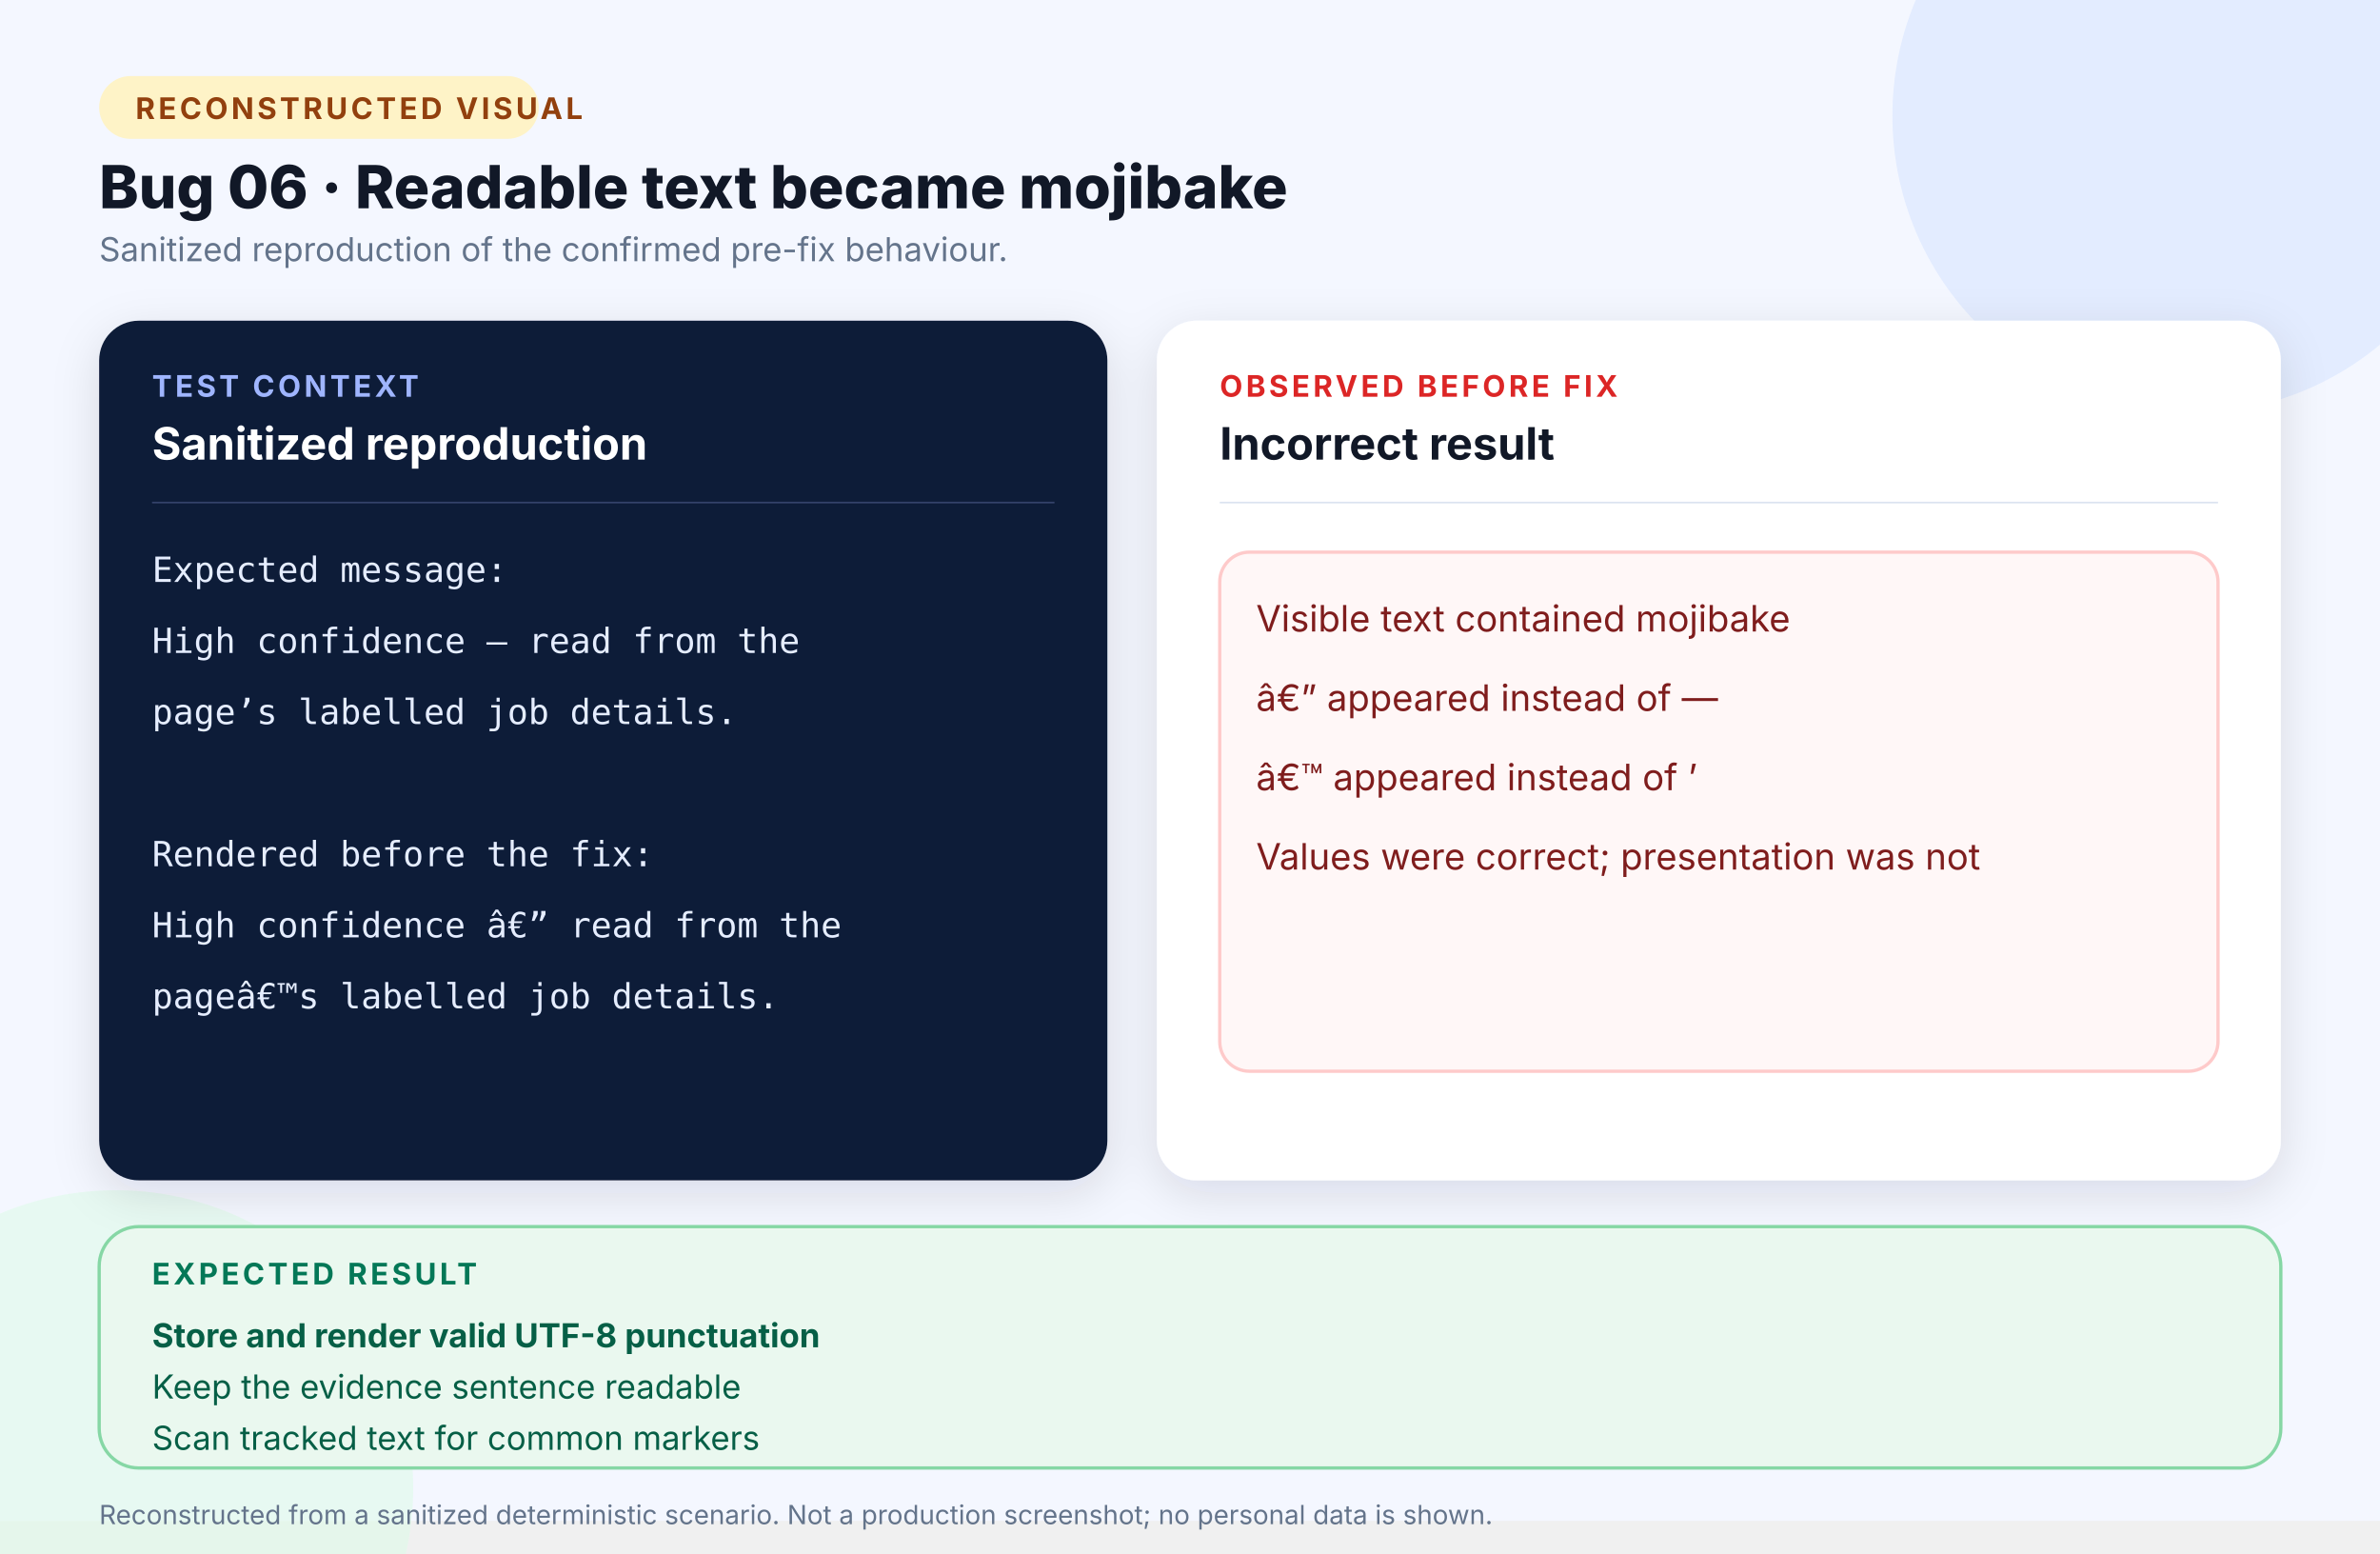
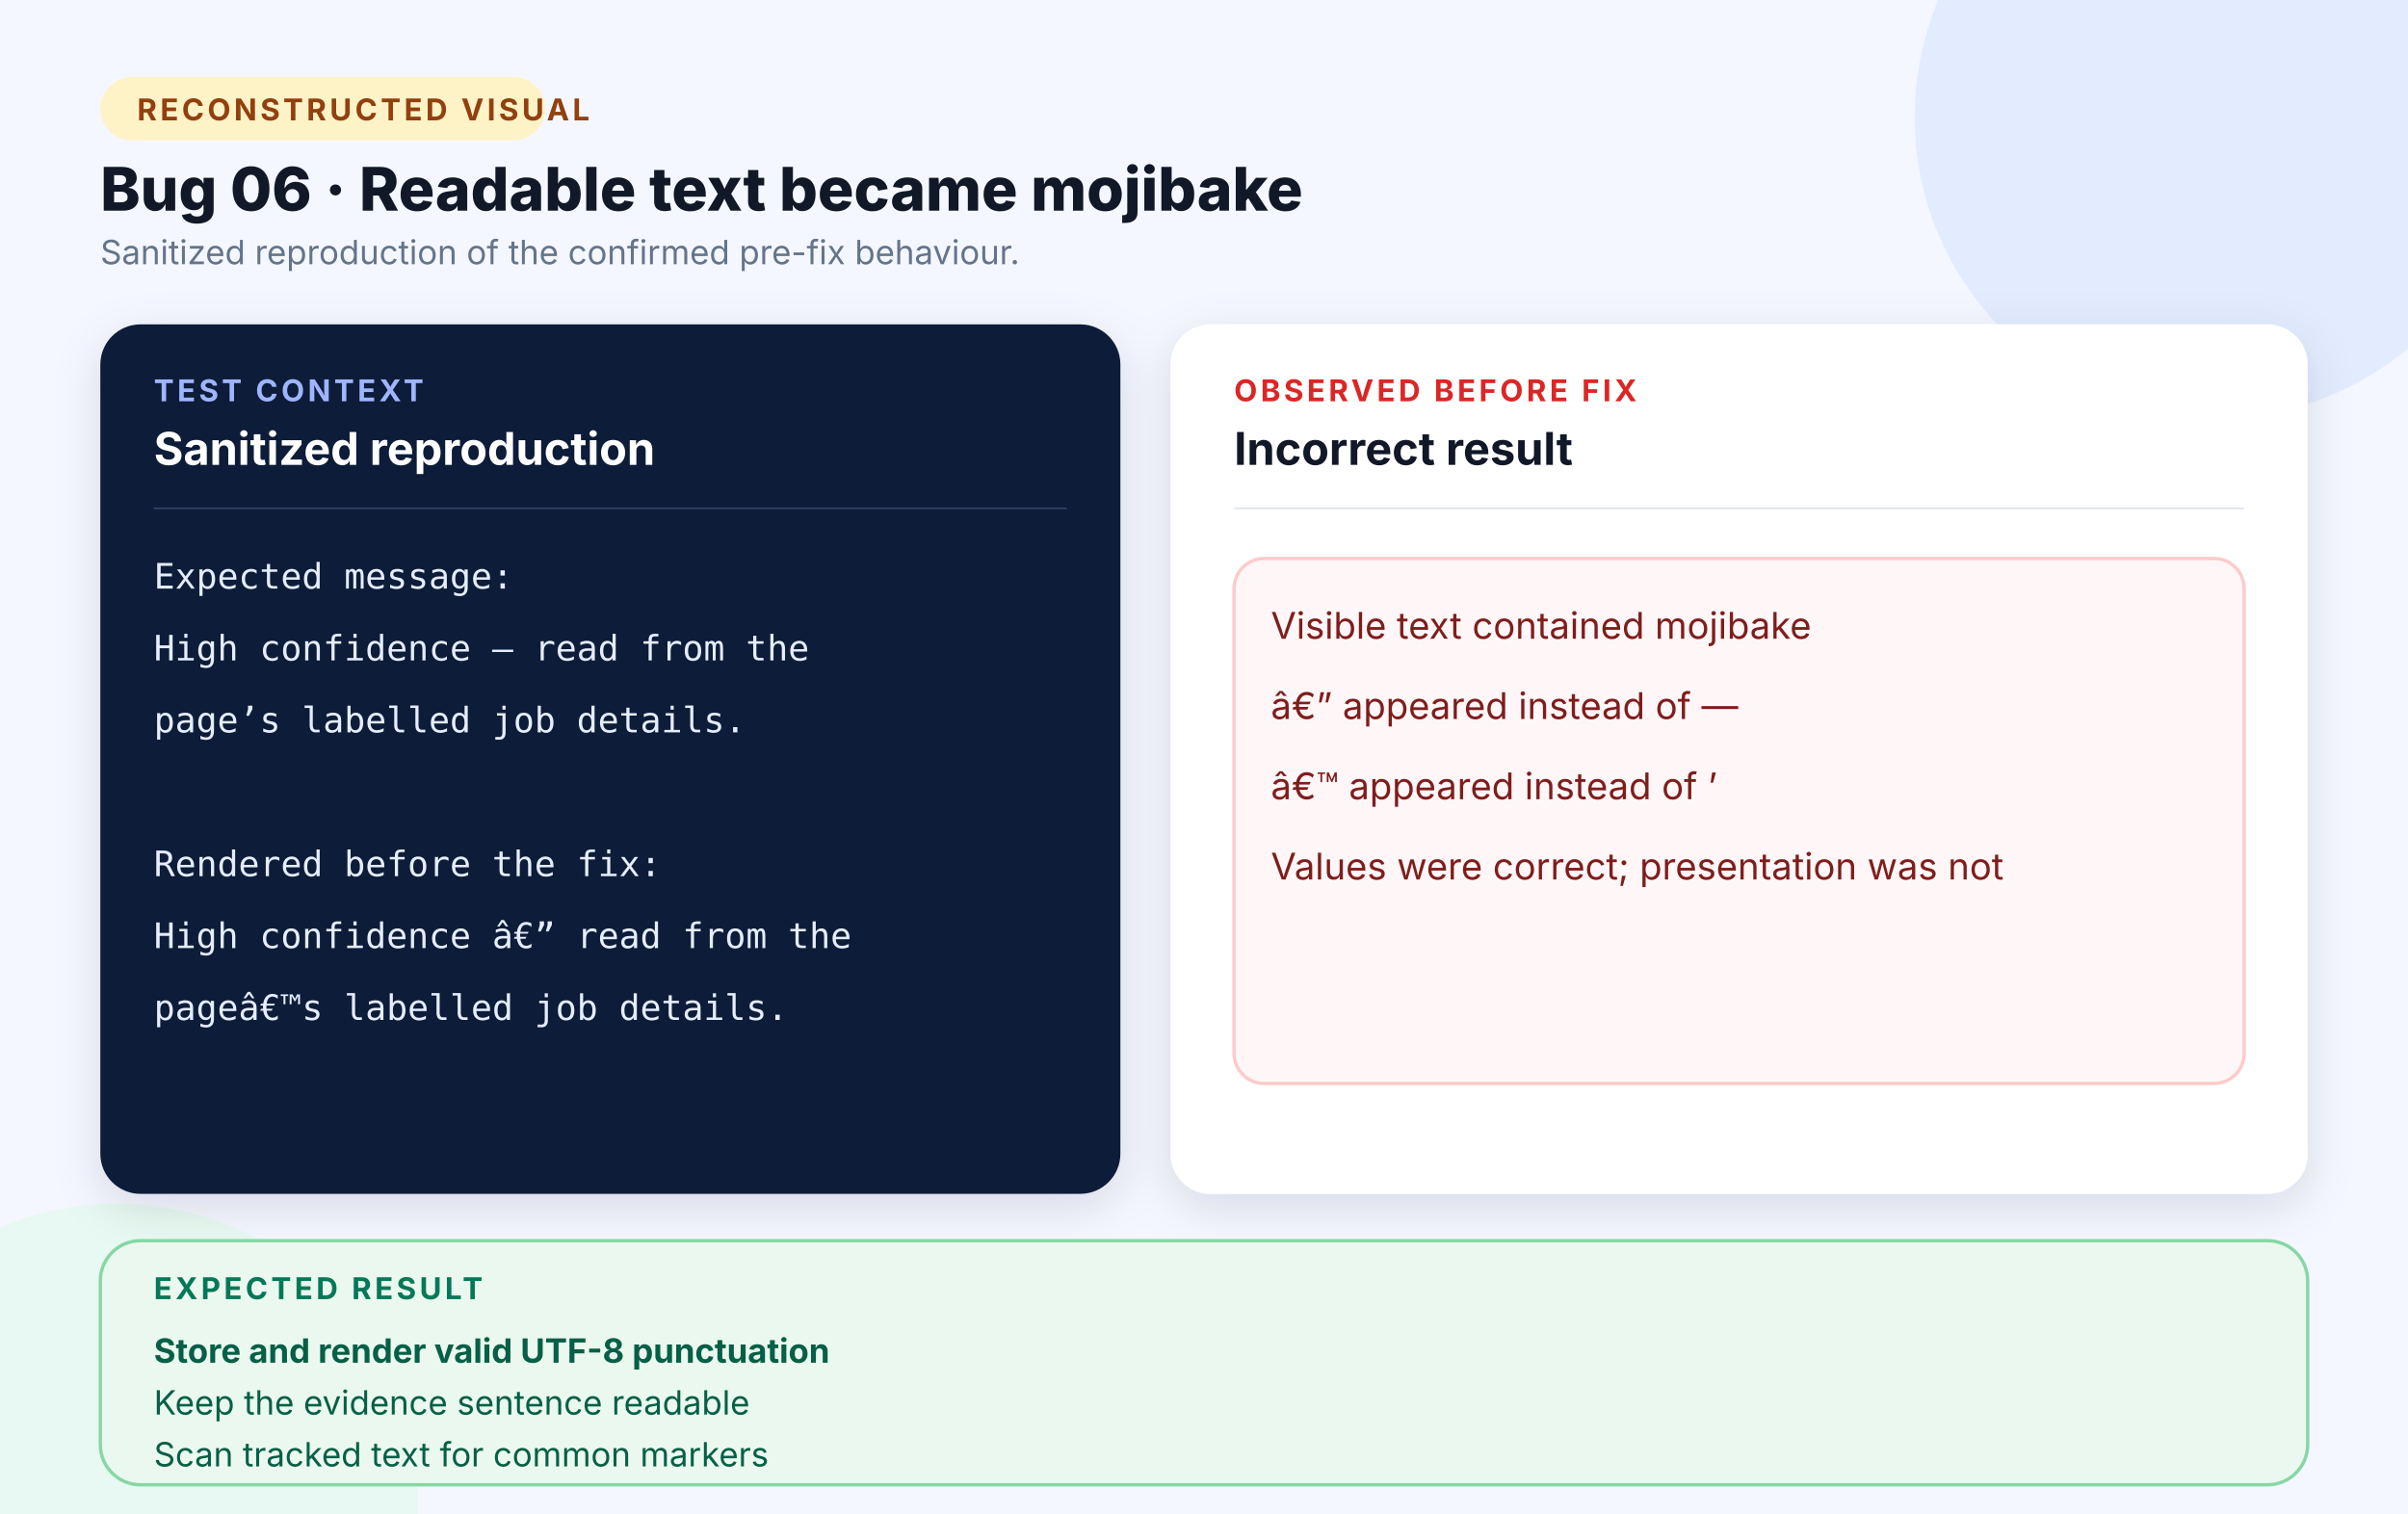
- <svg xmlns="http://www.w3.org/2000/svg" width="1440" height="940" viewBox="0 0 1440 940" role="img" aria-labelledby="title desc">
+ <svg xmlns="http://www.w3.org/2000/svg" width="1440" height="905" viewBox="0 0 1440 905" role="img" aria-labelledby="title desc">
  <defs>
    <filter id="s" x="-10%" y="-10%" width="120%" height="130%">
      <feDropShadow dx="0" dy="8" stdDeviation="14" flood-color="#0f172a" flood-opacity=".12" />
    </filter>
    <style>.sans{font-family:Inter,"Segoe UI",Arial,sans-serif}.mono{font-family:"Cascadia Code",Consolas,monospace}.tag{font-size:18px;font-weight:700;letter-spacing:2px}.line{font-size:21px;fill:#e5edff}.obs{font-size:22px;fill:#7f1d1d}.exp{font-size:20px;fill:#065f46}.strong{font-weight:750}.muted{fill:#64748b}</style>
  </defs>
  <rect width="1440" height="920" fill="#f4f7ff" />
  <circle cx="1325" cy="70" r="180" fill="#dbe7ff" opacity=".7" />
  <circle cx="70" cy="900" r="180" fill="#dcfce7" opacity=".55" />
  <g class="sans">
    <rect x="60" y="46" width="266" height="38" rx="19" fill="#fef3c7" />
    <text x="82" y="72" class="tag" fill="#92400e">RECONSTRUCTED VISUAL</text>
    <text x="60" y="126" font-size="36" font-weight="800" fill="#111827">Bug 06 · Readable text became mojibake</text>
    <text x="60" y="158" font-size="20" class="muted">Sanitized reproduction of the confirmed pre-fix behaviour.</text>
    <g filter="url(#s)">
      <rect x="60" y="194" width="610" height="520" rx="24" fill="#111b38" />
      <rect x="700" y="194" width="680" height="520" rx="24" fill="#fff" />
    </g>
    <text x="92" y="240" class="tag" fill="#9fb5ff">TEST CONTEXT</text>
    <text x="92" y="278" font-size="27" font-weight="750" fill="#fff">Sanitized reproduction</text>
    <line x1="92" y1="304" x2="638" y2="304" stroke="#34436b" />
    <text x="92" y="352" class="mono line">Expected message:</text>
    <text x="92" y="395" class="mono line">High confidence — read from the</text>
    <text x="92" y="438" class="mono line">page’s labelled job details.</text>
    <text x="92" y="481" class="mono line" />
    <text x="92" y="524" class="mono line">Rendered before the fix:</text>
    <text x="92" y="567" class="mono line">High confidence â€” read from the</text>
    <text x="92" y="610" class="mono line">pageâ€™s labelled job details.</text>
    <text x="738" y="240" class="tag" fill="#dc2626">OBSERVED BEFORE FIX</text>
    <text x="738" y="278" font-size="27" font-weight="750" fill="#111827">Incorrect result</text>
    <line x1="738" y1="304" x2="1342" y2="304" stroke="#dbe3f0" />
    <rect x="738" y="334" width="604" height="314" rx="18" fill="#fff7f7" stroke="#fecaca" stroke-width="2" />
    <text x="760" y="382" class="obs">Visible text contained mojibake</text>
    <text x="760" y="430" class="obs">â€” appeared instead of —</text>
    <text x="760" y="478" class="obs">â€™ appeared instead of ’</text>
    <text x="760" y="526" class="obs">Values were correct; presentation was not</text>
    <rect x="60" y="742" width="1320" height="146" rx="24" fill="#eaf8ef" stroke="#86d7a5" stroke-width="2" />
    <text x="92" y="777" class="tag" fill="#047857">EXPECTED RESULT</text>
    <text x="92" y="815" class="exp strong">Store and render valid UTF-8 punctuation</text>
    <text x="92" y="846" class="exp">Keep the evidence sentence readable</text>
    <text x="92" y="877" class="exp">Scan tracked text for common markers</text>
-     <text x="60" y="922" font-size="16" class="muted">Reconstructed from a sanitized deterministic scenario. Not a production screenshot; no personal data is shown.</text>
  </g>
</svg>
